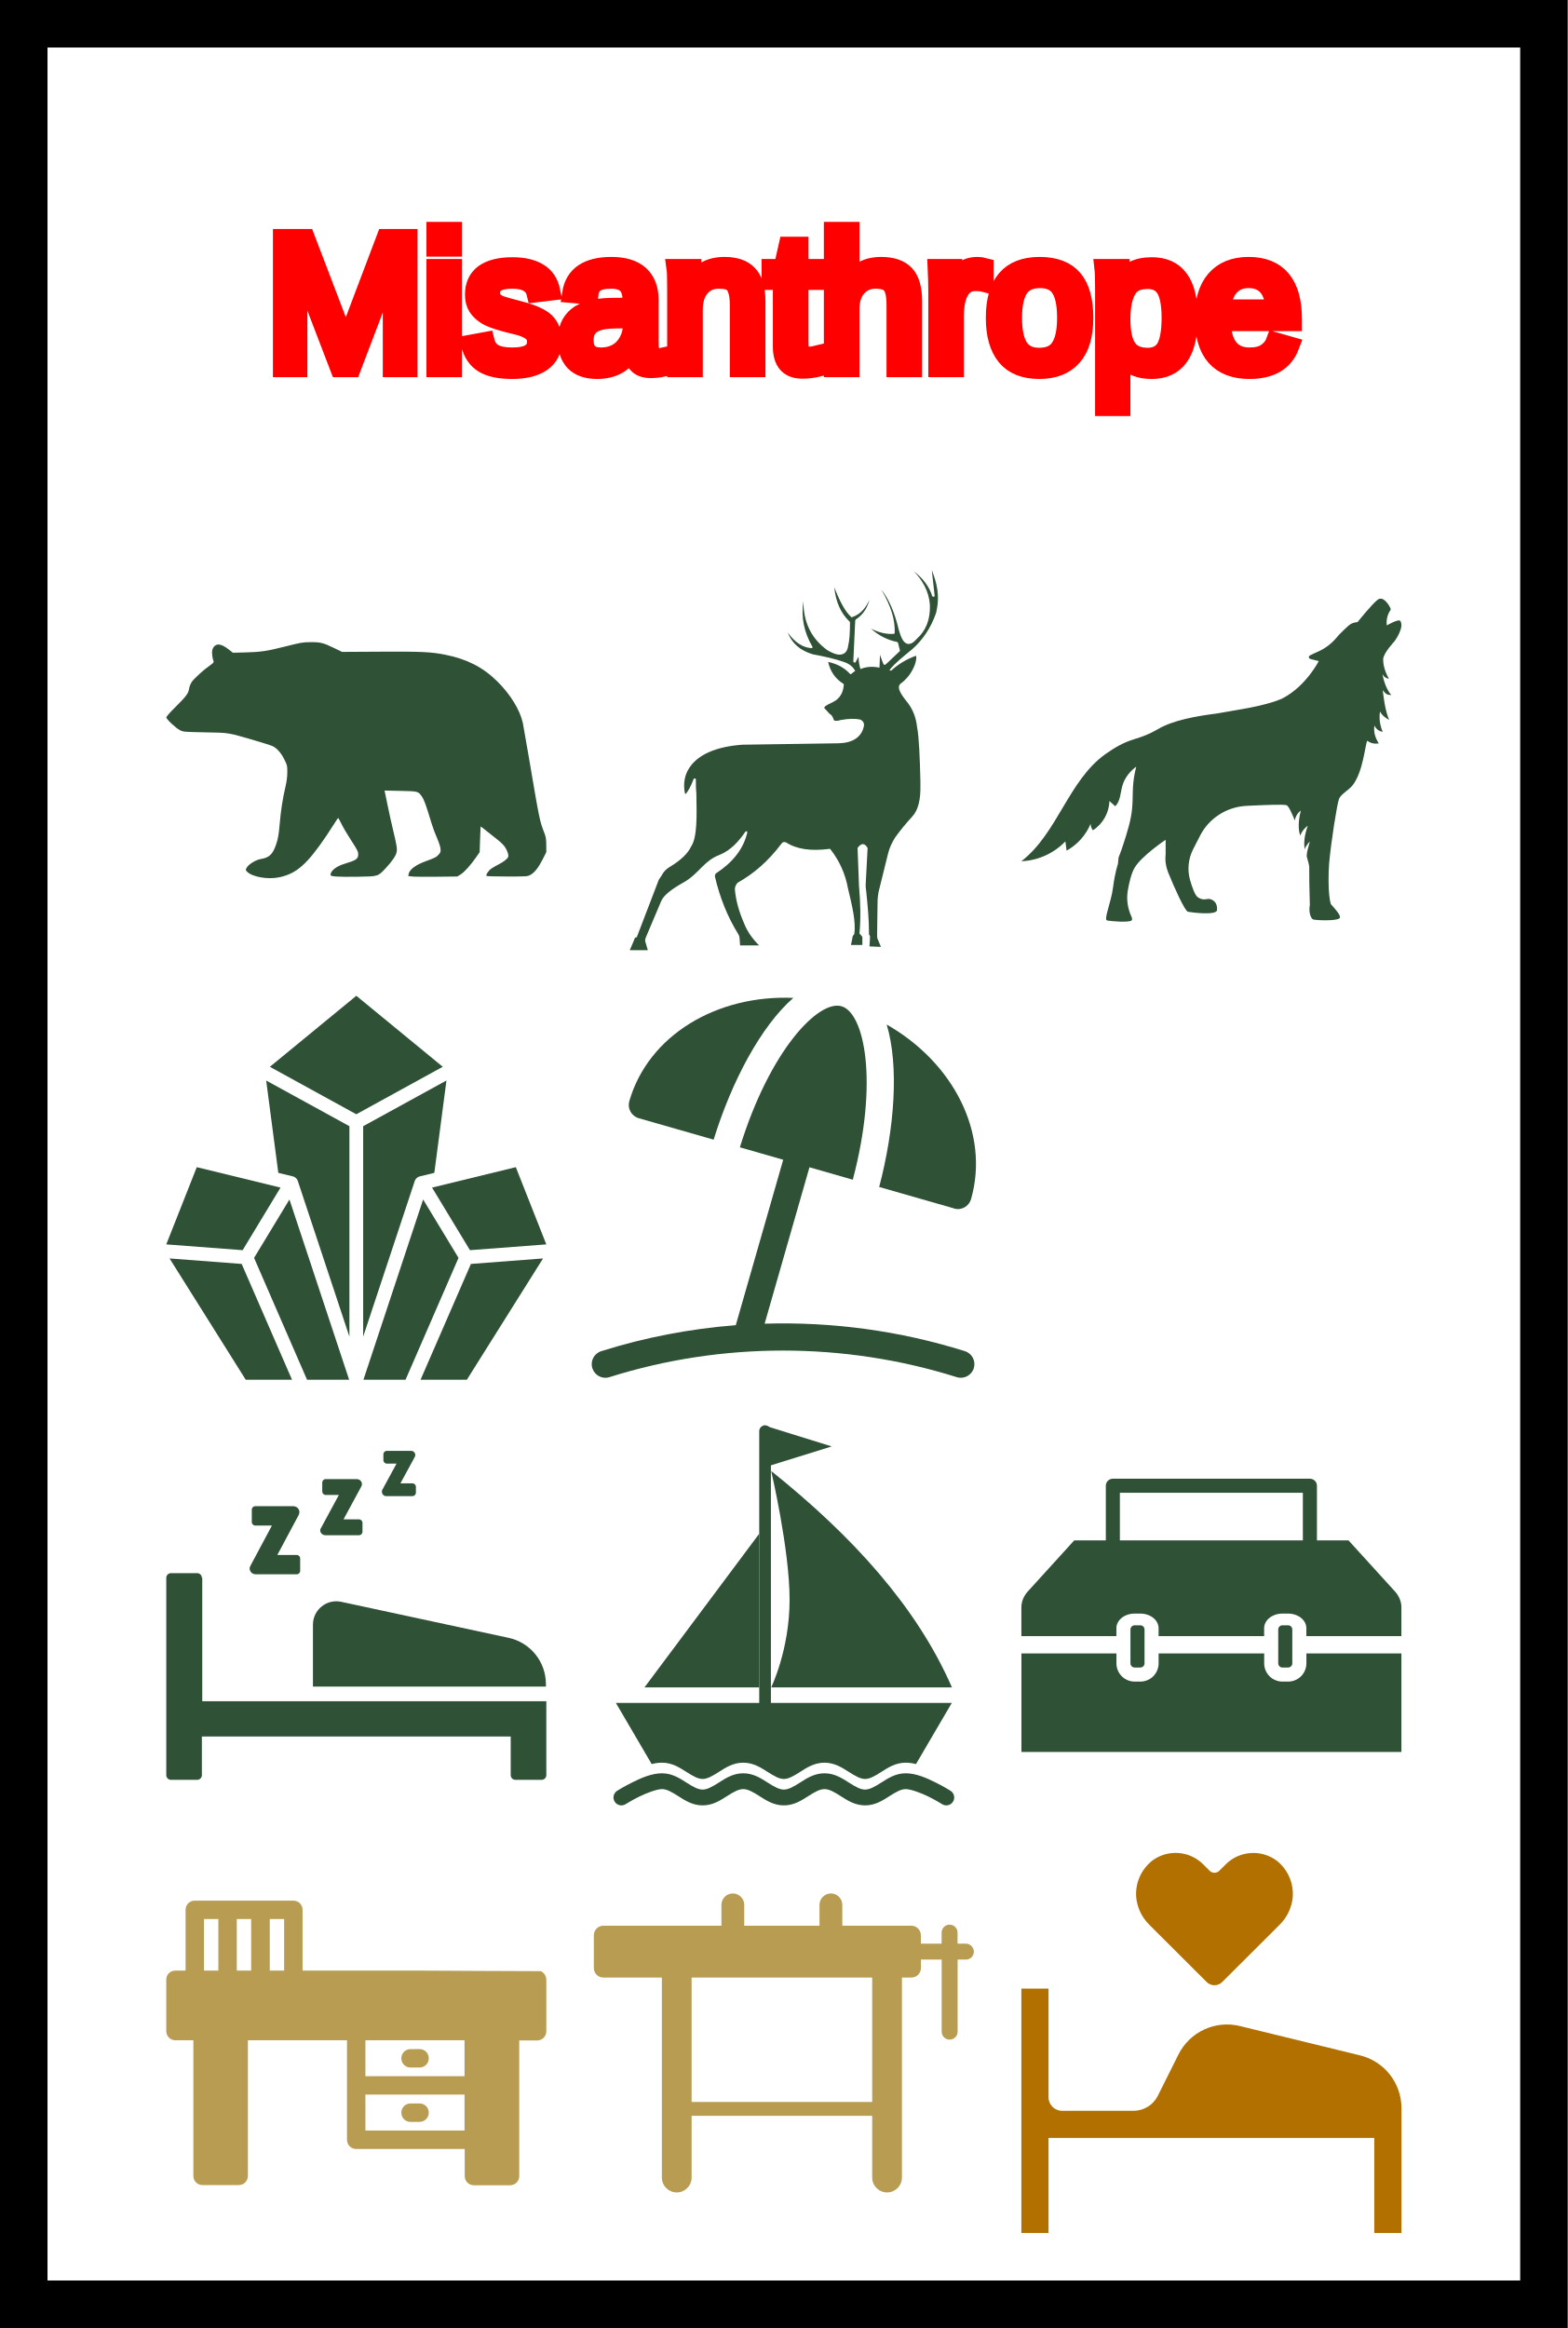
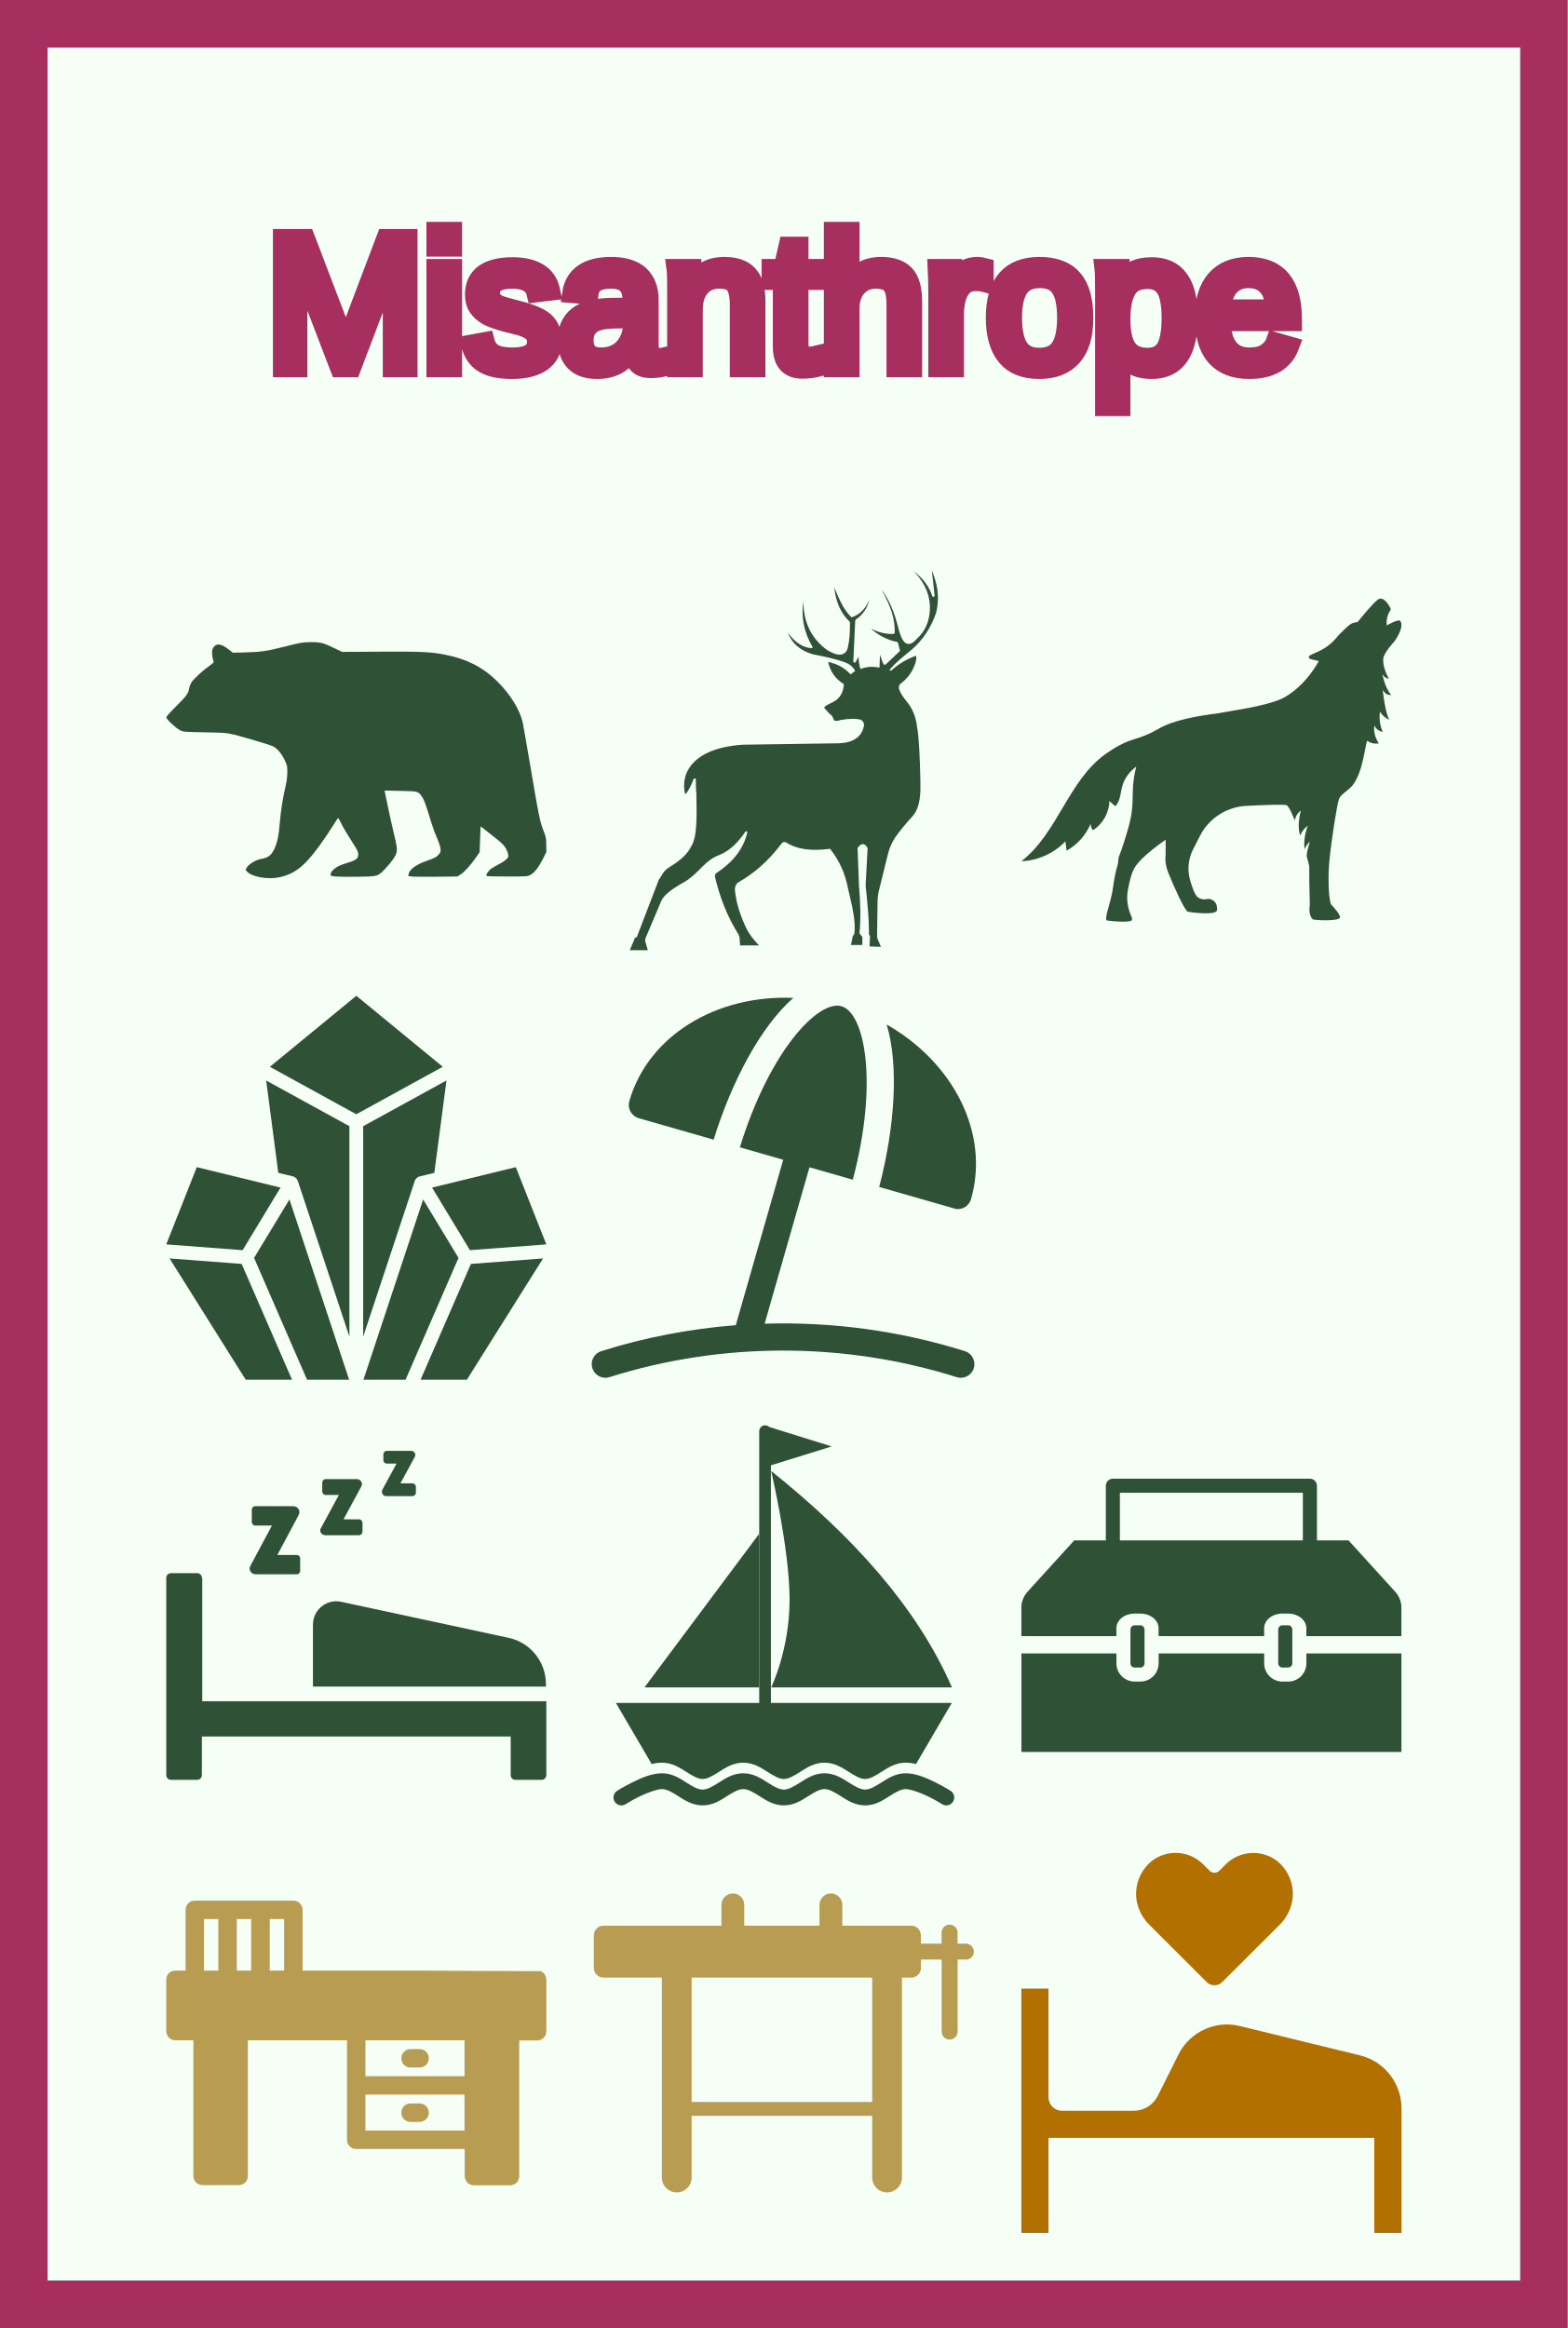
<svg xmlns="http://www.w3.org/2000/svg" width="82.5" height="122.5" viewBox="0 0 82.5 122.5">
  <defs>
</defs>
  <g id="Misanthrope">
-     <rect x="1.25" y="1.25" width="80.0" height="120.0" rx="0" ry="0" stroke-dasharray="" stroke-opacity="1" fill="white" stroke-width="2.5" stroke="black" />
+     <rect x="1.25" y="1.25" width="80.0" height="120.0" rx="0" ry="0" stroke-dasharray="" stroke-opacity="1" fill="#f5fff6" stroke-width="2.5" stroke="#a62f5f" />
    <g id="Misanthrope:features">
      <g id="bear:Misanthrope:0:0">
        <g id="import" transform="translate(8.75, 30.0) scale(0.1395946)">
          <path d="M636.468,687.518 C612.136,682.152,597.203,668.926,569.838,628.5 C565.742,622.45,560.393,614.237,557.95,610.25 C555.507,606.263,553.274,603.032,552.988,603.072 C552.702,603.111,550.473,607.209,548.035,612.178 C545.597,617.147,539.297,627.788,534.035,635.826 C525.807,648.395,524.468,651.024,524.468,654.615 C524.468,661.429,527.21,663.364,543.968,668.373 C555.805,671.912,563.968,678.439,563.968,684.365 C563.968,686.569,553.272,687.244,524.968,686.826 C496.059,686.399,496.36,686.492,485.319,674.668 C476.547,665.276,471.076,657.365,469.904,652.381 C468.714,647.317,469.343,643.116,474.531,621.5 C476.906,611.6,480.45,595.625,482.406,586.0 C484.361,576.375,486.194,567.495,486.479,566.267 L486.997,564.035 L464.233,564.52 C438.562,565.068,438.974,564.952,433.36,573.222 C430.456,577.5,427.742,585.123,419.925,610.965 C418.184,616.721,414.746,625.946,412.286,631.465 C409.824,636.988,407.57,643.763,407.273,646.534 C406.796,650.98,407.052,651.946,409.47,654.819 C412.798,658.775,415.1,660.004,427.449,664.418 C442.22,669.697,451.276,676.292,452.558,682.701 L453.184,685.829 L447.826,686.491 C444.879,686.855,429.157,687.006,412.887,686.827 L383.306,686.5 L378.405,683.469 C373.192,680.243,363.944,669.911,356.187,658.646 L351.468,651.791 L350.846,633.646 C350.504,623.666,350.167,615.361,350.096,615.19 C350.026,615.02,346.192,617.945,341.577,621.69 C336.961,625.436,330.012,630.933,326.133,633.907 C322.255,636.881,317.651,641.307,315.901,643.743 C311.967,649.22,309.618,656.477,310.963,658.991 C312.495,661.854,317.782,665.878,324.367,669.194 C327.723,670.883,332.407,673.596,334.776,675.221 C339.065,678.163,343.016,684.285,341.564,685.737 C341.145,686.157,327.902,686.5,312.135,686.5 C284.451,686.5,283.326,686.424,279.325,684.284 C273.368,681.098,267.72,673.998,261.715,662.144 L256.468,651.788 L256.536,641.644 C256.589,633.617,257.079,630.248,258.885,625.5 C266.25,606.14,265.756,608.53,281.413,516.358 C285.537,492.079,289.373,470.155,289.938,467.636 C294.127,448.942,307.629,427.014,326.37,408.466 C346.641,388.406,369.43,376.738,400.468,370.528 C420.564,366.508,434.303,365.864,492.968,366.194 L547.468,366.5 L558.242,361.271 C574.181,353.535,578.333,352.486,592.468,352.62 C603.662,352.726,606.098,353.145,628.723,358.858 C655.243,365.555,663.548,366.754,687.252,367.308 L703.035,367.677 L708.752,363.206 C715.374,358.027,719.658,356.0,723.981,356.0 C727.994,356.0,731.625,359.652,732.558,364.628 C733.207,368.086,732.173,375.9,730.513,380.077 C730.065,381.206,731.531,382.807,735.687,385.722 C745.135,392.349,758.409,404.44,761.713,409.429 C763.543,412.192,765.066,416.076,765.47,419.012 C766.372,425.575,769.527,429.787,785.116,445.244 C792.184,452.253,797.968,458.762,797.968,459.71 C797.968,462.292,784.187,475.256,778.468,478.054 C773.59,480.44,772.713,480.515,742.468,481.108 C707.447,481.795,711.478,481.138,672.106,492.577 C659.807,496.15,648.083,499.921,646.054,500.956 C639.992,504.049,634.199,510.73,629.699,519.818 C625.599,528.097,625.469,528.656,625.508,537.93 C625.537,544.666,626.343,550.905,628.23,559.0 C632.189,575.977,634.705,592.315,636.423,612.215 C637.633,626.228,638.581,631.89,640.959,639.312 C645.808,654.45,650.907,659.595,662.968,661.519 C670.49,662.718,681.004,669.236,683.639,674.331 C684.977,676.919,684.945,677.368,683.291,679.199 C676.14,687.113,653.153,691.197,636.468,687.518 Z" fill="#2f5136" stroke="none" stroke-width="0" transform="matrix(-0.2645833,0,0,0.2645833,211.1291,-66.14482)" />
        </g>
      </g>
      <g id="deer:Misanthrope:1:0">
        <g id="import" transform="translate(31.25, 30.0) scale(0.9460738)">
          <path d="M18.958,1.429 C18.958,1.455,18.932,1.481,18.905,1.481 C18.879,1.481,18.853,1.481,18.826,1.455 C18.667,0.926,18.323,0.476,17.794,0.053 C18.27,0.555,18.641,1.164,18.694,1.931 C18.72,2.751,18.482,3.36,17.953,3.836 C17.768,4.048,17.609,4.127,17.45,4.101 C17.239,4.048,17.106,3.81,16.974,3.36 C16.736,2.355,16.418,1.614,15.995,1.085 C16.551,2.037,16.762,2.778,16.736,3.492 C16.736,3.519,16.709,3.545,16.683,3.545 C16.313,3.572,15.889,3.492,15.413,3.254 C15.863,3.651,16.339,3.889,16.868,3.995 C16.895,3.995,16.895,4.021,16.921,4.048 L17.027,4.471 C17.027,4.498,17.027,4.524,17,4.524 C16.233,5.265,16.207,5.265,16.207,5.265 L16.154,5.265 C16.127,5.265,16.101,5.239,15.916,4.709 C15.916,5,15.889,5.291,15.889,5.424 C15.492,5.344,15.148,5.371,14.831,5.503 C14.778,5.318,14.725,5.08,14.725,4.815 L14.566,5.106 C14.566,5.133,14.54,5.159,14.487,5.133 C14.46,5.133,14.434,5.106,14.434,5.08 L14.54,2.804 L14.566,2.751 C14.963,2.487,15.201,2.143,15.334,1.64 C15.148,2.064,14.857,2.46,14.355,2.619 C14.328,2.619,14.302,2.619,14.302,2.593 C13.984,2.302,13.693,1.773,13.376,0.952 C13.455,1.773,13.746,2.408,14.222,2.857 C14.222,2.857,14.249,2.884,14.249,2.91 C14.249,3.492,14.222,3.916,14.143,4.233 C14.117,4.445,14.011,4.604,13.878,4.656 C13.667,4.762,13.376,4.683,12.979,4.445 C12.106,3.81,11.656,2.91,11.656,1.72 C11.524,2.619,11.682,3.439,12.159,4.26 L12.159,4.313 C12.159,4.339,12.132,4.339,12.106,4.339 C11.63,4.313,11.18,4.021,10.783,3.466 C11.021,4.074,11.471,4.471,12.185,4.683 C12.899,4.815,13.455,4.948,13.905,5.106 C14.222,5.212,14.408,5.371,14.54,5.609 C14.46,5.662,14.408,5.688,14.328,5.768 C14.302,5.794,14.275,5.794,14.249,5.768 C13.931,5.424,13.534,5.212,13.032,5.106 C13.164,5.662,13.429,6.032,13.878,6.323 C13.905,6.323,13.905,6.35,13.905,6.376 C13.878,6.747,13.746,7.038,13.455,7.249 C13.402,7.276,13.349,7.302,13.323,7.329 C13.111,7.435,12.847,7.54,12.82,7.646 C12.82,7.646,12.82,7.699,12.873,7.726 L13.111,7.99 C13.217,8.043,13.296,8.149,13.349,8.334 C13.376,8.387,13.508,8.414,13.746,8.334 C14.196,8.255,14.54,8.255,14.805,8.308 C14.963,8.361,15.069,8.519,15.016,8.705 C14.884,9.287,14.408,9.604,13.64,9.631 L8.269,9.71 C6.788,9.816,5.782,10.266,5.306,11.007 C5.041,11.403,4.962,11.932,5.068,12.409 L5.094,12.462 C5.253,12.303,5.385,12.038,5.544,11.642 C5.544,11.615,5.571,11.588,5.623,11.588 C5.65,11.588,5.676,11.615,5.676,11.642 C5.676,11.906,5.676,12.144,5.703,12.409 C5.729,13.679,5.756,14.869,5.412,15.372 C5.227,15.769,4.83,16.139,4.221,16.51 C4.036,16.616,3.877,16.774,3.771,16.986 L3.613,17.224 L2.396,20.399 C2.396,20.426,2.369,20.426,2.343,20.426 C2.316,20.426,2.263,20.452,2.237,20.584 L1.999,21.14 L3.004,21.14 L2.872,20.69 C2.819,20.558,2.898,20.426,2.951,20.293 L3.745,18.415 C3.877,18.097,4.301,17.753,5.015,17.357 C5.438,17.118,5.756,16.774,6.047,16.483 C6.285,16.245,6.602,15.981,6.973,15.848 C7.634,15.584,8.084,15.055,8.428,14.552 C8.454,14.525,8.481,14.525,8.507,14.525 C8.534,14.525,8.534,14.552,8.534,14.605 C8.322,15.504,7.74,16.245,6.814,16.854 C6.761,16.88,6.735,16.96,6.735,17.039 C6.999,18.177,7.423,19.262,8.031,20.24 C8.084,20.32,8.111,20.426,8.111,20.532 L8.137,20.875 L9.195,20.875 C8.798,20.479,8.534,20.082,8.375,19.685 C8.084,19.023,7.899,18.388,7.846,17.753 C7.846,17.621,7.899,17.489,8.005,17.383 C8.904,16.88,9.698,16.192,10.439,15.213 C10.492,15.134,10.571,15.107,10.65,15.134 L10.677,15.134 C11.286,15.531,12.079,15.637,13.111,15.504 C13.138,15.504,13.164,15.504,13.164,15.531 C13.64,16.139,13.984,16.854,14.143,17.727 C14.355,18.627,14.593,19.552,14.487,20.24 C14.487,20.24,14.487,20.267,14.46,20.267 C14.408,20.346,14.381,20.399,14.381,20.452 L14.381,20.479 L14.302,20.849 L14.937,20.849 L14.937,20.399 L14.805,20.24 C14.778,20.24,14.778,20.214,14.778,20.188 C14.857,19.367,14.831,18.494,14.752,17.595 L14.672,15.478 L14.672,15.451 C14.778,15.319,14.857,15.24,14.963,15.24 L14.963,15.24 C15.069,15.24,15.148,15.319,15.228,15.451 L15.228,15.478 L15.122,17.489 C15.122,17.595,15.122,17.7,15.148,17.833 C15.228,18.6,15.307,19.394,15.307,20.24 L15.307,20.267 C15.387,20.346,15.36,20.426,15.36,20.452 L15.36,20.479 L15.334,20.928 L15.969,20.955 L15.783,20.505 C15.757,20.452,15.757,20.373,15.757,20.32 L15.783,18.415 C15.783,18.256,15.81,18.071,15.836,17.912 L16.366,15.769 C16.445,15.451,16.577,15.16,16.762,14.869 C17.027,14.499,17.345,14.102,17.715,13.705 C18.032,13.361,18.191,12.779,18.165,11.932 L18.165,11.694 C18.138,10.477,18.085,9.207,17.98,8.731 C17.927,8.228,17.768,7.805,17.503,7.435 C17.212,7.064,16.789,6.561,17.053,6.323 C17.45,6.032,17.715,5.662,17.874,5.212 C17.927,5.027,17.953,4.895,17.927,4.762 C17.397,4.948,16.921,5.239,16.551,5.583 L16.524,5.583 L16.498,5.583 L16.498,5.583 L16.471,5.583 L16.471,5.583 L16.445,5.583 C16.524,5.424,16.815,5.133,17.397,4.656 C17.503,4.577,17.583,4.498,17.688,4.418 C18.27,3.916,18.747,3.228,19.038,2.381 C19.276,1.376,19.064,0.688,18.8,-0 Z" fill="#2f5136" stroke="none" stroke-width="0.265" />
        </g>
      </g>
      <g id="wolf:Misanthrope:2:0">
        <g id="import" transform="translate(53.75, 30.0) scale(0.1511773)">
          <path d="M131.921,17.713 C131.339,16.813,127.212,19.247,127.212,19.247 C126.974,17.448,127.37,15.622,128.349,14.114 L128.429,14.008 C128.588,13.77,128.588,13.479,128.482,13.241 C127.926,12.13,125.995,8.823,124.037,10.304 C121.973,11.865,117.025,18.083,117.025,18.083 C117.025,18.083,115.676,18.162,114.644,18.771 C113.639,19.353,110.569,22.502,110.569,22.502 L109.59,23.639 C107.844,25.703,105.648,27.317,103.188,28.402 C102.235,28.825,101.256,29.275,100.436,29.698 C99.907,29.989,99.986,30.756,100.568,30.915 L103.505,31.683 C103.505,31.683,99.219,40.149,91.228,44.462 C88.582,45.891,82.762,47.267,79.692,47.849 C76.65,48.431,68.157,49.886,68.157,49.886 C61.331,50.759,52.811,52.161,47.413,55.416 C44.926,56.897,42.201,57.982,39.423,58.802 C35.719,59.914,32.729,61.581,29.369,63.962 C16.351,73.169,12.647,91.558,4.6e-05,101.321 C5.742,101.109,11.351,98.569,15.319,94.415 C15.452,95.5,15.611,96.558,15.743,97.643 C19.473,95.579,22.49,92.219,24.104,88.277 C24.104,89.097,24.395,89.891,24.897,90.552 C28.337,88.383,30.559,84.441,30.639,80.366 C31.327,80.974,31.988,81.583,32.676,82.192 C34.502,80.392,34.449,77.508,35.163,75.048 C35.931,72.349,37.73,70.074,39.979,68.407 C39.793,69.095,39.635,69.809,39.502,70.523 C39.053,72.693,38.841,74.863,38.788,77.059 C38.735,79.122,38.735,81.186,38.523,83.223 C38.127,87.192,36.856,91.108,35.666,94.891 C35.11,96.638,34.528,98.331,33.84,100.024 L33.602,102.326 C33.602,102.326,32.597,105.104,31.909,110.449 C31.221,115.794,28.522,121.694,29.872,121.958 C31.221,122.223,37.333,122.726,38.338,121.958 C38.656,121.72,38.576,121.165,38.285,120.556 C37.015,117.725,36.513,114.603,37.042,111.56 C37.518,108.756,38.259,105.607,39.37,103.676 C41.751,99.522,50.218,93.86,50.218,93.86 L50.218,98.94 C49.98,101.03,50.271,103.12,51.038,105.078 C53.155,110.37,56.912,118.704,57.997,118.916 C59.346,119.18,67.972,120.265,68.104,118.307 C68.21,116.64,67.707,115.132,65.802,114.524 C64.638,114.153,63.421,115.291,61.383,113.836 C60.431,113.148,59.478,110.475,58.711,107.856 C57.706,104.284,58.102,100.448,59.796,97.141 L62.177,92.484 C65.273,86.398,71.411,82.43,78.264,82.059 C84.376,81.742,90.964,81.504,92.234,81.795 C92.922,81.953,94.007,84.176,95.171,87.139 C95.621,84.705,97.261,83.726,97.261,83.726 C95.912,89.044,96.838,91.743,97.076,92.404 C97.817,90.261,99.695,88.965,99.695,88.965 C99.087,90.711,98.108,93.754,98.61,97.193 C99.166,95.606,100.409,94.468,100.409,94.468 C100.092,95.712,99.351,98.014,99.325,99.31 C99.325,99.442,99.325,99.601,99.351,99.733 C99.88,101.559,100.198,102.855,100.198,103.094 C100.145,104.946,100.277,111.904,100.409,116.402 L100.436,116.402 C99.88,119.207,100.859,121.456,101.627,121.614 C103.161,121.932,109.564,122.144,110.728,121.191 C111.654,120.424,108.744,117.408,107.738,116.27 C106.707,113.121,106.865,105.157,107.13,102.062 C107.791,94.574,109.908,81.318,110.569,79.625 C111.257,77.932,113.903,76.662,115.305,74.889 C119.036,70.153,119.698,60.363,120.412,59.411 C120.491,59.305,121.708,60.76,124.407,60.31 C123.243,58.458,122.502,56.421,122.899,54.066 C122.925,53.934,123.349,55.892,125.809,56.289 C124.143,52.796,124.804,49.066,124.883,49.251 C125.386,50.389,126.868,51.632,128.058,52.082 C126.577,49.436,125.73,41.657,125.836,41.79 C126.762,43.113,127.291,43.456,128.799,43.483 C126.497,41.102,125.624,36.048,125.704,36.207 C126.418,37.662,127.953,37.847,127.926,37.794 C126.1,34.566,125.942,32.159,125.942,31.048 C125.942,28.931,129.884,24.777,129.884,24.777 C129.884,24.777,133.429,19.962,131.921,17.713 Z" fill="#2f5136" stroke="none" stroke-width="0.265" />
        </g>
      </g>
      <g id="salt:Misanthrope:0:1">
        <g id="import" transform="translate(8.75, 52.5) scale(0.8772699)">
          <path d="M14.961,10.886 C14.966,10.879,14.972,10.874,14.977,10.866 C15.004,10.832,15.036,10.802,15.072,10.779 C15.077,10.775,15.079,10.77,15.085,10.767 C15.09,10.764,15.09,10.767,15.092,10.765 C15.126,10.745,15.162,10.729,15.2,10.72 L16.08,10.505 L16.808,4.965 L11.812,7.706 L11.812,20.33 L14.907,10.99 C14.919,10.953,14.938,10.918,14.96,10.886 Z" fill="#2f5136" stroke="none" stroke-width="0.265" />
          <path d="M5.267,15.606 L8.444,22.913 L10.97,22.913 L7.389,12.103 Z" fill="#2f5136" stroke="none" stroke-width="0.265" />
          <path d="M15.255,22.913 L18.032,22.913 L22.602,15.639 L18.275,15.968 Z" fill="#2f5136" stroke="none" stroke-width="0.265" />
          <path d="M18.217,15.143 L22.798,14.796 L20.968,10.164 L15.944,11.389 Z" fill="#2f5136" stroke="none" stroke-width="0.265" />
          <path d="M15.409,12.103 L11.828,22.913 L14.354,22.913 L17.531,15.606 Z" fill="#2f5136" stroke="none" stroke-width="0.265" />
          <path d="M6.853,11.389 L1.83,10.164 L0,14.796 L4.581,15.143 Z" fill="#2f5136" stroke="none" stroke-width="0.265" />
          <path d="M11.401,-0.116 L6.214,4.144 L11.399,6.991 L16.586,4.143 Z" fill="#2f5136" stroke="none" stroke-width="0.265" />
          <path d="M6.721,10.506 L7.596,10.717 C7.634,10.727,7.67,10.742,7.704,10.763 C7.704,10.763,7.709,10.763,7.711,10.765 C7.713,10.767,7.719,10.773,7.724,10.776 C7.76,10.801,7.792,10.83,7.819,10.864 C7.824,10.871,7.83,10.877,7.835,10.884 C7.859,10.916,7.877,10.952,7.89,10.989 L10.986,20.33 L10.986,7.706 L5.993,4.967 Z" fill="#2f5136" stroke="none" stroke-width="0.265" />
          <path d="M0.197,15.639 L4.766,22.913 L7.543,22.913 L4.523,15.968 Z" fill="#2f5136" stroke="none" stroke-width="0.265" />
        </g>
      </g>
      <g id="beachcombing:Misanthrope:1:1">
        <g id="import" transform="translate(31.25, 52.5) scale(0.870057)">
          <path d="M22.444,21.376 C18.524,20.144,14.415,19.59,10.331,19.714 L13.043,10.255 L15.664,11.007 C17.235,5.071,16.366,0.912,14.977,0.515 C13.588,0.118,10.645,3.177,8.834,9.048 L11.455,9.8 L8.586,19.805 C5.833,20.02,3.096,20.541,0.45,21.376 C0.012,21.516,-0.228,21.979,-0.088,22.409 C0.053,22.847,0.516,23.087,0.946,22.947 C7.743,20.805,15.143,20.805,21.947,22.947 C22.386,23.087,22.849,22.839,22.981,22.409 C23.121,21.971,22.873,21.508,22.443,21.376 Z" fill="#2f5136" stroke="none" stroke-width="0.265" />
          <path d="M2.716,7.287 L7.247,8.585 C8.33,5.079,10.099,1.73,12.067,0.011 C7.437,-0.188,3.295,2.268,2.145,6.261 C2.021,6.7,2.269,7.154,2.716,7.287 Z" fill="#2f5136" stroke="none" stroke-width="0.265" />
          <path d="M21.791,12.752 C22.229,12.876,22.683,12.628,22.816,12.181 C23.957,8.188,21.741,3.913,17.714,1.623 C18.467,4.12,18.194,7.899,17.26,11.446 L21.791,12.744 Z" fill="#2f5136" stroke="none" stroke-width="0.265" />
        </g>
      </g>
      <g id="bed:Misanthrope:0:2">
        <g id="import" transform="translate(8.75, 75.0) scale(0.7697637)">
          <path d="M2.434,10.424 C2.434,10.265,2.302,10.107,2.117,10.107 L0.317,10.107 C0.159,10.107,-0,10.239,-0,10.424 L-0,23.918 C-0,24.077,0.132,24.235,0.317,24.235 L2.117,24.235 C2.275,24.235,2.434,24.103,2.434,23.918 L2.434,21.272 L23.548,21.272 L23.548,23.918 C23.548,24.077,23.68,24.235,23.865,24.235 L25.664,24.235 C25.823,24.235,25.982,24.103,25.982,23.918 L25.982,18.864 L2.46,18.864 L2.46,10.424 Z" fill="#2f5136" stroke="none" stroke-width="0" />
          <path d="M23.389,14.525 L11.959,12.065 C10.954,11.853,10.028,12.62,10.028,13.626 L10.028,17.859 L25.955,17.859 L25.955,17.7 C25.955,16.166,24.897,14.843,23.389,14.525 Z" fill="#2f5136" stroke="none" stroke-width="0" />
          <path d="M6.112,10.186 L8.916,10.186 C9.049,10.186,9.154,10.08,9.154,9.948 L9.154,9.101 C9.154,8.969,9.049,8.863,8.916,8.863 L7.593,8.863 L9.049,6.138 C9.207,5.847,8.996,5.529,8.678,5.529 L6.085,5.529 C5.953,5.529,5.847,5.635,5.847,5.767 L5.847,6.614 C5.847,6.746,5.953,6.852,6.085,6.852 L7.223,6.852 L5.768,9.577 C5.583,9.842,5.794,10.186,6.112,10.186 Z" fill="#2f5136" stroke="none" stroke-width="0" />
          <path d="M10.874,7.514 L13.176,7.514 C13.308,7.514,13.414,7.408,13.414,7.276 L13.414,6.667 C13.414,6.535,13.308,6.429,13.176,6.429 L12.118,6.429 L13.335,4.18 C13.467,3.942,13.282,3.677,13.017,3.677 L10.901,3.677 C10.768,3.677,10.663,3.783,10.663,3.915 L10.663,4.524 C10.663,4.656,10.768,4.762,10.901,4.762 L11.8,4.762 L10.583,7.011 C10.424,7.223,10.61,7.514,10.874,7.514 Z" fill="#2f5136" stroke="none" stroke-width="0" />
          <path d="M15.028,4.841 L16.827,4.841 C16.96,4.841,17.066,4.736,17.066,4.603 L17.066,4.206 C17.066,4.074,16.96,3.968,16.827,3.968 L16.007,3.968 L16.986,2.169 C17.092,1.984,16.96,1.746,16.748,1.746 L15.081,1.746 C14.949,1.746,14.843,1.852,14.843,1.984 L14.843,2.381 C14.843,2.513,14.949,2.619,15.081,2.619 L15.742,2.619 L14.764,4.418 C14.684,4.603,14.816,4.841,15.028,4.841 Z" fill="#2f5136" stroke="none" stroke-width="0" />
        </g>
      </g>
      <g id="trader:Misanthrope:1:2">
        <g id="import" transform="translate(31.25, 75.0) scale(0.9214891)">
          <path d="M9.704,2.412 L13.586,1.206 L9.704,0 Z" fill="#2f5136" stroke="none" stroke-width="0.265" />
          <path d="M9.78,0.001 C9.596,0.001,9.446,0.15,9.446,0.335 L9.446,17.046 C9.446,17.134,9.482,17.219,9.545,17.282 C9.607,17.344,9.691,17.379,9.78,17.379 C9.868,17.379,9.954,17.344,10.016,17.282 C10.078,17.219,10.113,17.134,10.113,17.046 L10.113,0.335 C10.113,0.246,10.078,0.161,10.016,0.098 C9.954,0.036,9.868,0.001,9.78,0.001 Z" fill="#2f5136" stroke="none" stroke-width="0.265" />
          <path d="M1.259,15.852 L3.304,19.344 C3.498,19.295,3.696,19.265,3.893,19.265 C4.485,19.265,4.93,19.568,5.296,19.8 C5.662,20.033,5.948,20.195,6.212,20.195 C6.477,20.195,6.764,20.033,7.129,19.8 C7.495,19.568,7.94,19.265,8.532,19.265 C9.124,19.265,9.568,19.568,9.934,19.8 C10.3,20.033,10.586,20.195,10.851,20.195 C11.117,20.195,11.403,20.033,11.768,19.8 C12.133,19.568,12.578,19.265,13.17,19.265 C13.762,19.265,14.207,19.568,14.573,19.8 C14.939,20.033,15.225,20.195,15.491,20.195 C15.755,20.195,16.042,20.033,16.407,19.8 C16.773,19.568,17.218,19.265,17.81,19.265 C18.007,19.265,18.204,19.295,18.399,19.344 L20.444,15.852 Z" fill="#2f5136" stroke="none" stroke-width="0.265" />
          <path d="M10.128,14.967 L20.451,14.967 C18.448,10.367,14.772,6.326,10.128,2.608 C10.128,2.608,11.18,7.087,11.18,9.956 C11.18,12.825,10.128,14.967,10.128,14.967 Z" fill="#2f5136" stroke="none" stroke-width="0.265" />
          <path d="M9.447,14.967 L2.892,14.967 L9.447,6.189 Z" fill="#2f5136" stroke="none" stroke-width="0.265" />
          <path d="M3.893,19.871 C3.301,19.871,2.71,20.137,2.213,20.382 C1.716,20.627,1.331,20.871,1.331,20.871 C1.231,20.936,1.159,21.038,1.133,21.154 C1.107,21.271,1.129,21.394,1.193,21.495 C1.257,21.597,1.359,21.668,1.476,21.694 C1.593,21.72,1.716,21.698,1.817,21.634 C1.817,21.634,2.164,21.414,2.613,21.193 C3.061,20.973,3.63,20.774,3.894,20.774 C4.16,20.774,4.446,20.936,4.811,21.169 C5.177,21.401,5.621,21.704,6.214,21.704 C6.806,21.704,7.25,21.401,7.616,21.169 C7.982,20.936,8.268,20.774,8.534,20.774 C8.799,20.774,9.086,20.936,9.451,21.169 C9.816,21.401,10.261,21.704,10.853,21.704 C11.445,21.704,11.89,21.401,12.255,21.169 C12.621,20.936,12.908,20.774,13.172,20.774 C13.438,20.774,13.724,20.936,14.09,21.169 C14.456,21.401,14.9,21.704,15.493,21.704 C16.085,21.704,16.529,21.401,16.895,21.169 C17.261,20.936,17.547,20.774,17.812,20.774 C18.076,20.774,18.645,20.973,19.093,21.193 C19.542,21.413,19.889,21.634,19.889,21.634 L19.887,21.634 C19.988,21.698,20.111,21.72,20.228,21.694 C20.345,21.668,20.447,21.597,20.511,21.495 C20.576,21.394,20.597,21.271,20.571,21.154 C20.546,21.038,20.473,20.936,20.373,20.871 C20.373,20.871,19.988,20.626,19.491,20.382 C18.994,20.137,18.403,19.871,17.811,19.871 C17.218,19.871,16.774,20.174,16.408,20.406 C16.042,20.639,15.756,20.801,15.492,20.801 C15.226,20.801,14.94,20.639,14.574,20.406 C14.208,20.174,13.764,19.871,13.171,19.871 C12.579,19.871,12.135,20.174,11.769,20.406 C11.403,20.639,11.117,20.801,10.852,20.801 C10.586,20.801,10.3,20.639,9.935,20.406 C9.569,20.174,9.125,19.871,8.533,19.871 C7.941,19.871,7.496,20.174,7.13,20.406 C6.764,20.639,6.478,20.801,6.213,20.801 C5.947,20.801,5.661,20.639,5.296,20.406 C4.93,20.174,4.485,19.871,3.893,19.871 Z" fill="#2f5136" stroke="none" stroke-width="0.265" />
        </g>
      </g>
      <g id="quality:Misanthrope:2:2">
        <g id="import" transform="translate(53.75, 75.0) scale(0.2285479)">
          <path d="M65.627,52.526 V54.799 C65.627,55.916,65.181,56.987,64.396,57.776 C63.607,58.565,62.537,59.006,61.42,59.006 H60.115 C58.998,59.006,57.927,58.565,57.138,57.776 C56.349,56.987,55.908,55.916,55.908,54.799 V52.526 H31.603 V54.799 C31.603,55.916,31.157,56.987,30.372,57.776 C29.583,58.565,28.513,59.006,27.396,59.006 H26.091 C24.974,59.006,23.904,58.565,23.114,57.776 C22.325,56.987,21.884,55.916,21.884,54.799 V52.526 H0.009 V75.214 H87.509 V52.526 Z" fill="#2f5136" stroke="none" stroke-width="0" />
          <path d="M19.446,28.502 V13.916 C19.446,13.018,20.172,12.295,21.067,12.295 H66.434 C67.332,12.295,68.055,13.022,68.055,13.916 V28.502 H64.813 V15.537 H22.68 V28.502 H19.438 Z" fill="#2f5136" stroke="none" stroke-width="0" />
          <path d="M87.501,48.533 V41.902 C87.501,40.586,86.977,39.308,86.012,38.246 L75.332,26.498 H12.168 L1.488,38.246 C0.524,39.308,0,40.589,0,41.902 V48.533 H21.875 V46.714 C21.875,45.821,22.32,44.964,23.106,44.333 C23.895,43.702,24.965,43.346,26.082,43.346 H27.387 C28.504,43.346,29.574,43.702,30.364,44.333 C31.153,44.964,31.594,45.821,31.594,46.714 V48.533 H55.899 V46.714 C55.899,45.821,56.344,44.964,57.13,44.333 C57.919,43.702,58.989,43.346,60.106,43.346 H61.411 C62.528,43.346,63.598,43.702,64.387,44.333 C65.176,44.964,65.618,45.821,65.618,46.714 V48.533 Z" fill="#2f5136" stroke="none" stroke-width="0.894" />
          <path d="M62.384,47.014 V54.803 C62.384,55.061,62.282,55.307,62.099,55.487 C61.919,55.666,61.669,55.768,61.415,55.768 H60.11 C59.852,55.768,59.606,55.666,59.427,55.487 C59.247,55.307,59.142,55.057,59.142,54.803 V47.014 C59.142,46.756,59.243,46.51,59.427,46.33 C59.606,46.151,59.852,46.045,60.11,46.045 H61.415 C61.673,46.045,61.919,46.147,62.099,46.33 C62.278,46.51,62.384,46.76,62.384,47.014 Z" fill="#2f5136" stroke="none" stroke-width="0" />
          <path d="M28.357,47.014 V54.803 C28.357,55.061,28.255,55.307,28.072,55.487 C27.892,55.666,27.646,55.768,27.388,55.768 H26.083 C25.825,55.768,25.579,55.666,25.4,55.487 C25.22,55.307,25.115,55.057,25.115,54.803 V47.014 C25.115,46.756,25.216,46.51,25.4,46.33 C25.579,46.151,25.829,46.045,26.083,46.045 H27.388 C27.646,46.045,27.892,46.147,28.072,46.33 C28.251,46.51,28.357,46.76,28.357,47.014 Z" fill="#2f5136" stroke="none" stroke-width="0" />
        </g>
      </g>
      <g id="workbench:Misanthrope:0:3">
        <g id="import" transform="translate(8.75, 97.5) scale(0.8793915)">
          <path d="M15.158,11.74 C15.467,11.74,15.709,11.983,15.709,12.291 C15.71,12.6,15.456,12.843,15.158,12.843 H14.617 C14.308,12.843,14.067,12.6,14.067,12.292 C14.067,11.983,14.31,11.741,14.617,11.741 Z" fill="#b79c51" stroke="none" stroke-width="0" />
          <path d="M15.158,14.993 C15.467,14.993,15.709,15.235,15.709,15.543 C15.71,15.852,15.456,16.095,15.158,16.095 H14.617 C14.308,16.095,14.067,15.852,14.067,15.544 C14.067,15.235,14.31,14.994,14.617,14.994 Z" fill="#b79c51" stroke="none" stroke-width="0" />
          <path d="M7.605,2.856 C7.914,2.856,8.156,3.099,8.156,3.406 V7.177 C1.155,7.152,8.147,7.176,1.156,7.144 V3.406 C1.156,3.097,1.399,2.856,1.707,2.856 H3.675 Z M7.053,3.958 H6.193 V7.133 H7.053 Z M5.08,3.958 H4.22 V7.133 H5.08 Z M3.117,3.958 H2.257 V7.133 H3.117 Z" fill="#b79c51" stroke="none" stroke-width="0" />
          <path d="M22.412,7.077 C22.611,7.166,22.743,7.364,22.743,7.596 V10.671 C22.743,10.98,22.5,11.222,22.192,11.222 H21.123 V19.337 C21.123,19.646,20.88,19.887,20.572,19.887 H18.411 C18.102,19.887,17.86,19.644,17.86,19.337 V17.716 H11.366 C11.057,17.716,10.815,17.473,10.815,17.165 V11.212 H4.884 V19.326 C4.884,19.635,4.641,19.877,4.333,19.877 H2.172 C1.863,19.877,1.621,19.634,1.621,19.326 V11.212 H0.551 C0.242,11.212,0,10.969,0,10.661 V7.596 C-0.011,7.287,0.232,7.044,0.54,7.044 H15.412 C22.404,7.076,15.411,7.052,22.412,7.077 Z M17.848,11.211 H11.917 V13.361 H17.848 Z M17.848,14.463 H11.917 V16.613 H17.848 Z" fill="#b79c51" stroke="none" stroke-width="0" />
        </g>
      </g>
      <g id="furnbench:Misanthrope:1:3">
        <g id="import" transform="translate(31.25, 97.5) scale(0.4166667)">
          <path d="M47.696,11.759 C47.505,11.568,47.254,11.464,46.985,11.464 L45.939,11.464 L45.939,10.067 C45.939,9.512,45.488,9.061,44.933,9.061 C44.377,9.061,43.926,9.512,43.926,10.067 L43.926,11.464 L41.306,11.464 L41.306,10.406 C41.306,9.738,40.764,9.195,40.095,9.195 L31.384,9.195 L31.384,6.562 C31.384,5.768,30.738,5.121,29.944,5.121 C29.15,5.121,28.503,5.768,28.503,6.562 L28.503,9.195 L18.998,9.195 L18.998,6.562 C18.998,5.768,18.351,5.121,17.558,5.121 C16.764,5.121,16.117,5.768,16.117,6.562 L16.117,9.195 L1.21,9.195 C0.542,9.195,-3.77494e-05,9.738,-3.77494e-05,10.406 L-3.77494e-05,14.531 C-3.77494e-05,15.2,0.542,15.742,1.21,15.742 L8.594,15.742 L8.594,41 C8.594,42.037,9.436,42.879,10.473,42.879 C11.51,42.879,12.351,42.037,12.351,41 L12.351,33.2 L35.158,33.2 L35.158,41 C35.158,42.037,36.0,42.879,37.037,42.879 C38.074,42.879,38.915,42.037,38.915,41 L38.915,15.742 L40.104,15.742 C40.772,15.742,41.315,15.2,41.315,14.531 L41.315,13.473 L43.935,13.473 L43.935,22.575 C43.935,23.13,44.386,23.581,44.941,23.581 C45.497,23.581,45.948,23.13,45.948,22.575 L45.948,13.473 L46.993,13.473 C47.549,13.473,48.0,13.022,48.0,12.466 C47.991,12.202,47.887,11.95,47.696,11.759 Z M12.351,31.456 L12.351,15.742 L35.158,15.742 L35.158,31.456 Z" fill="#b79c51" stroke="none" stroke-width="0.043" />
        </g>
      </g>
      <g id="bearbed:Misanthrope:2:3">
        <g id="import" transform="translate(53.75, 97.5) scale(2.699784)">
          <path d="M105.595,148.102 A1.058,1.058,0.0,0,0,104.397,148.657 L103.995,149.461 A0.529,0.529,0.0,0,1,103.522,149.754 H102.129 A0.265,0.265,0.0,0,1,101.864,149.489 V147.372 H101.335 V152.135 H101.864 V150.283 H108.214 V152.135 H108.744 V149.702 A1.058,1.058,0.0,0,0,107.937,148.674 Z" fill="#b17000" stroke="none" stroke-width="0.265" transform="translate(-101.3353,-144.7274)" />
          <path d="M104.945,147.242 A0.213,0.213,0.0,0,0,105.252,147.242 L106.366,146.131 A0.868,0.868,0.0,0,0,106.626,145.575 A0.825,0.825,0.0,0,0,106.385,144.943 C106.366,144.924,106.348,144.908,106.327,144.89 A0.764,0.764,0.0,0,0,105.308,144.961 L105.194,145.075 A0.134,0.134,0.0,0,1,105.004,145.075 L104.89,144.961 A0.761,0.761,0.0,0,0,103.871,144.89 C103.85,144.908,103.832,144.924,103.813,144.943 A0.825,0.825,0.0,0,0,103.572,145.575 A0.868,0.868,0.0,0,0,103.832,146.131 Z" fill="#b17000" stroke="none" stroke-width="0.265" transform="translate(-101.3353,-144.7274)" />
        </g>
      </g>
    </g>
    <g id="Misanthrope:header">
-       <text x="41.25" y="19.347" font-size="9.886" font-family="Arial" stroke="red" font-style="" fill="red" text-anchor="middle">Misanthrope</text>
+       <text x="41.25" y="19.347" font-size="9.886" font-family="Arial" stroke="#a62f5f" font-style="" fill="#a62f5f" text-anchor="middle">Misanthrope</text>
    </g>
  </g>
</svg>
